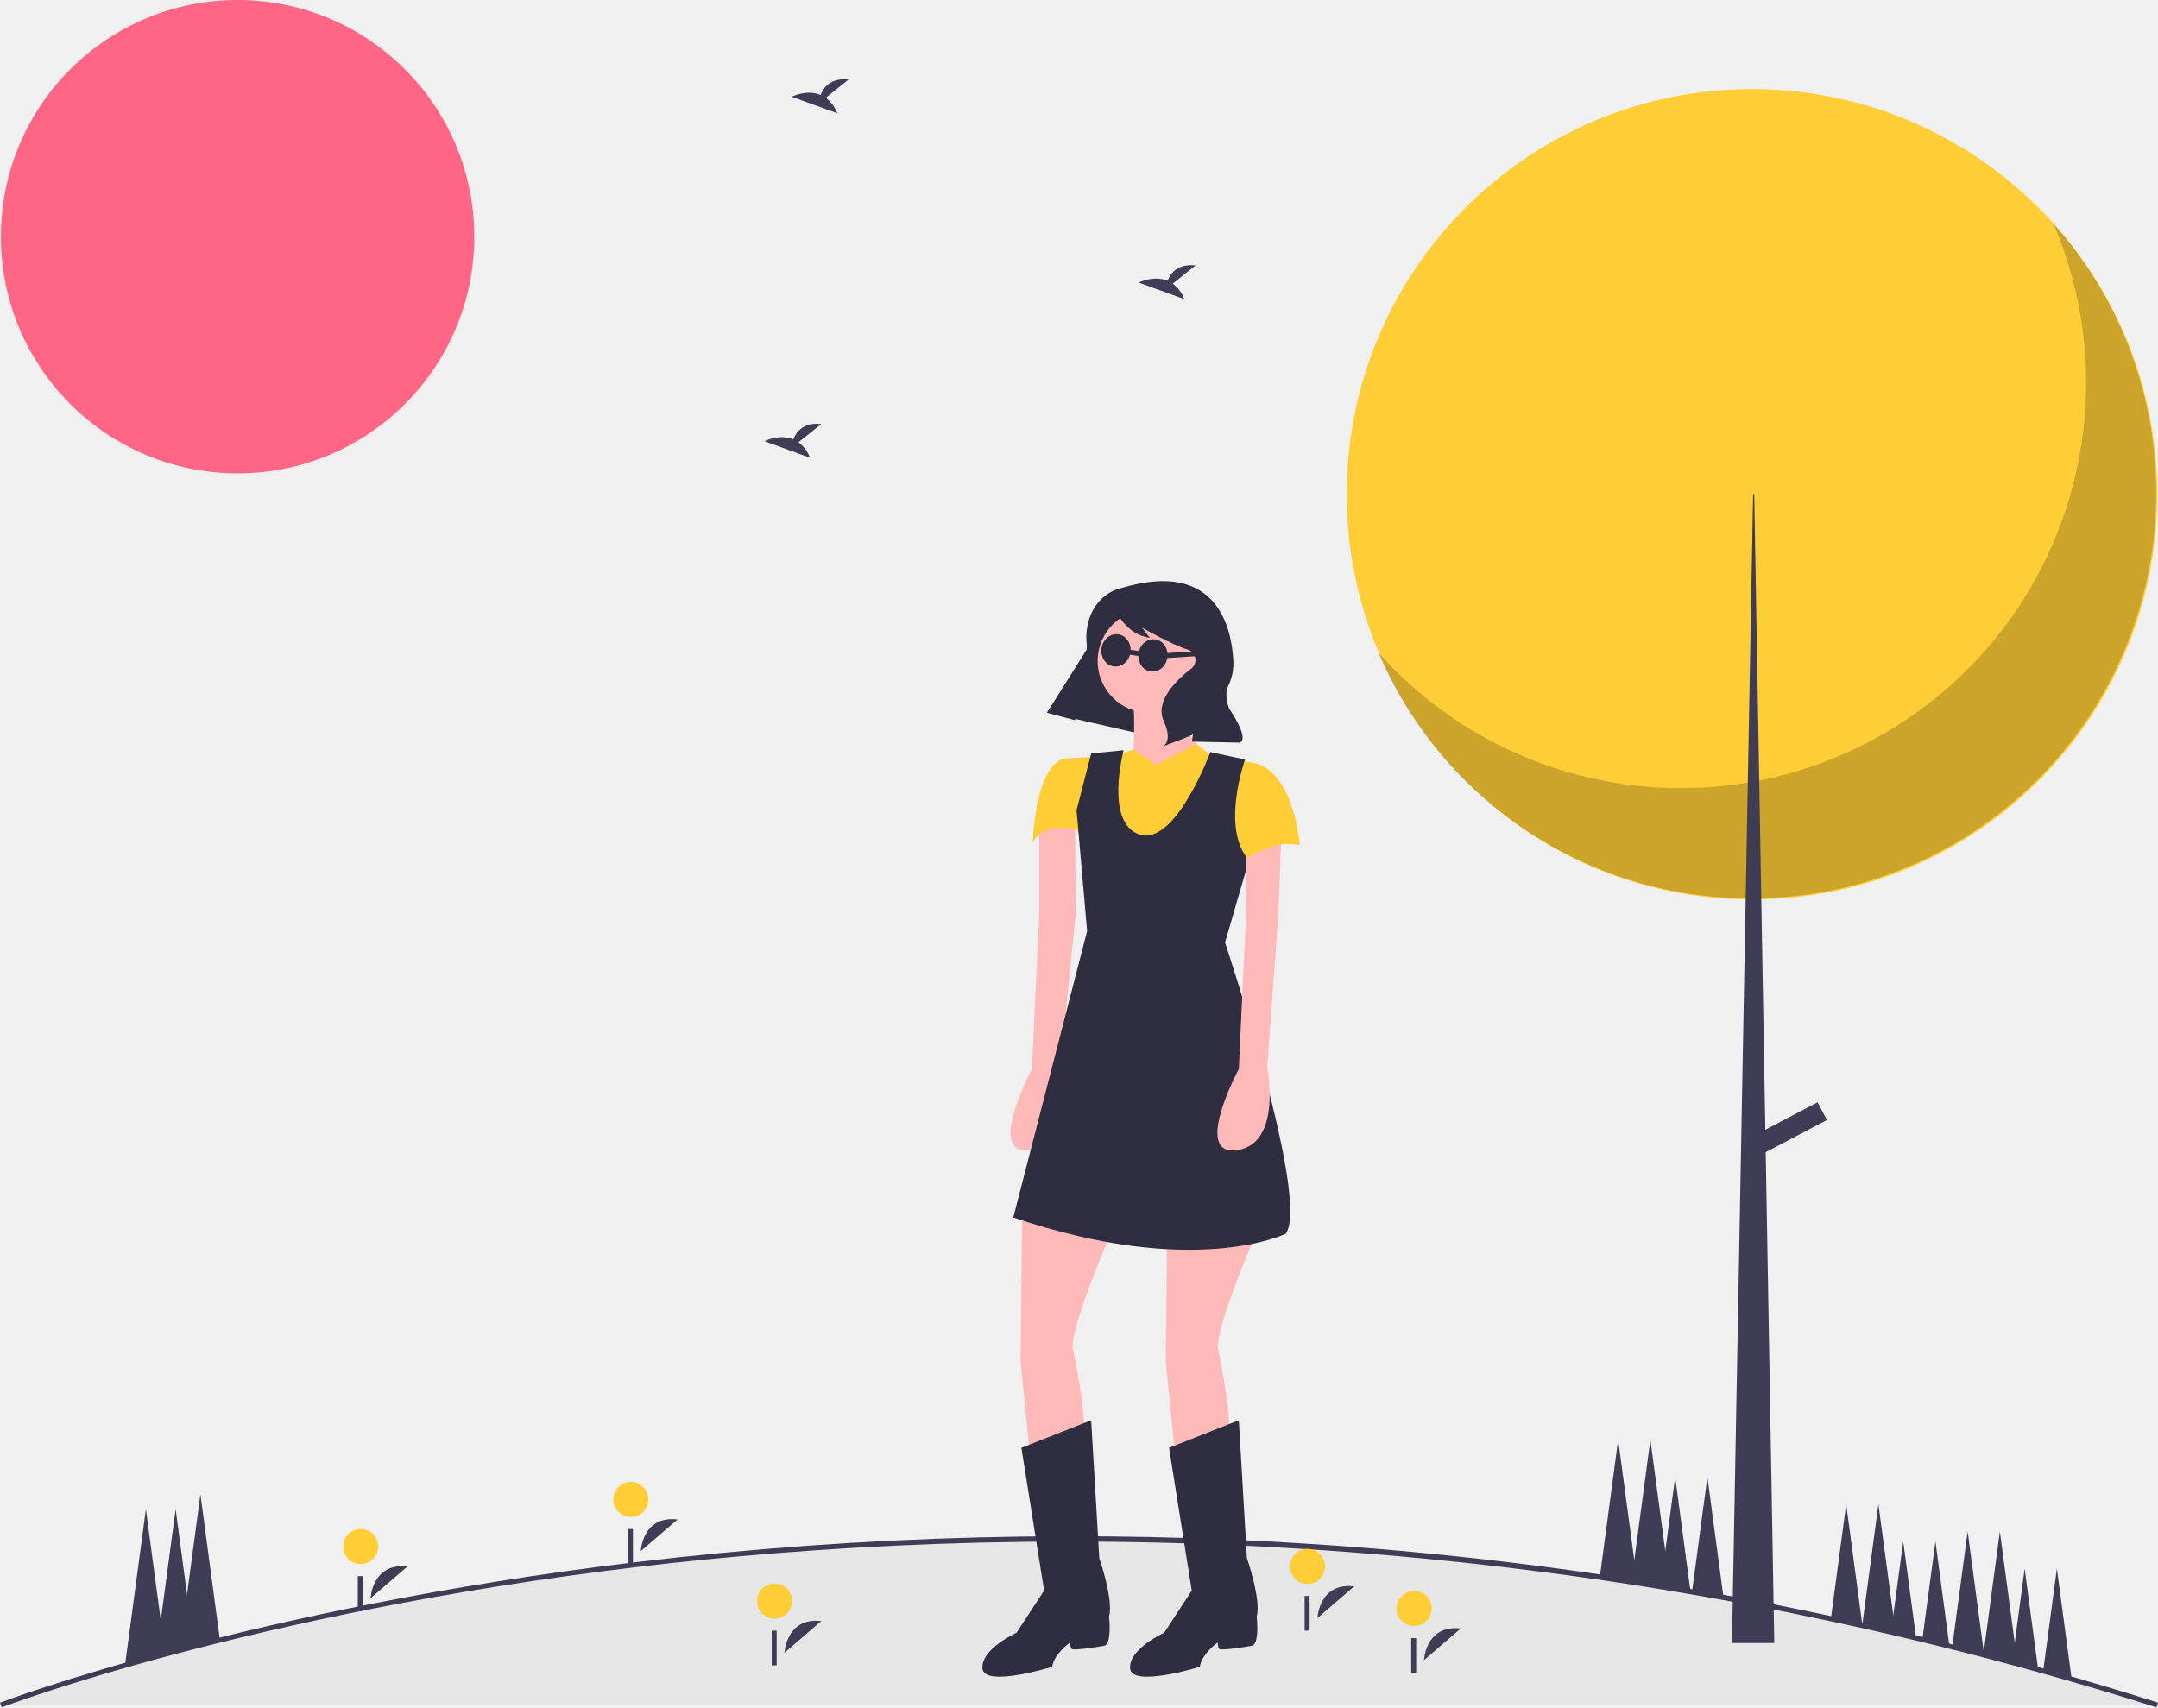
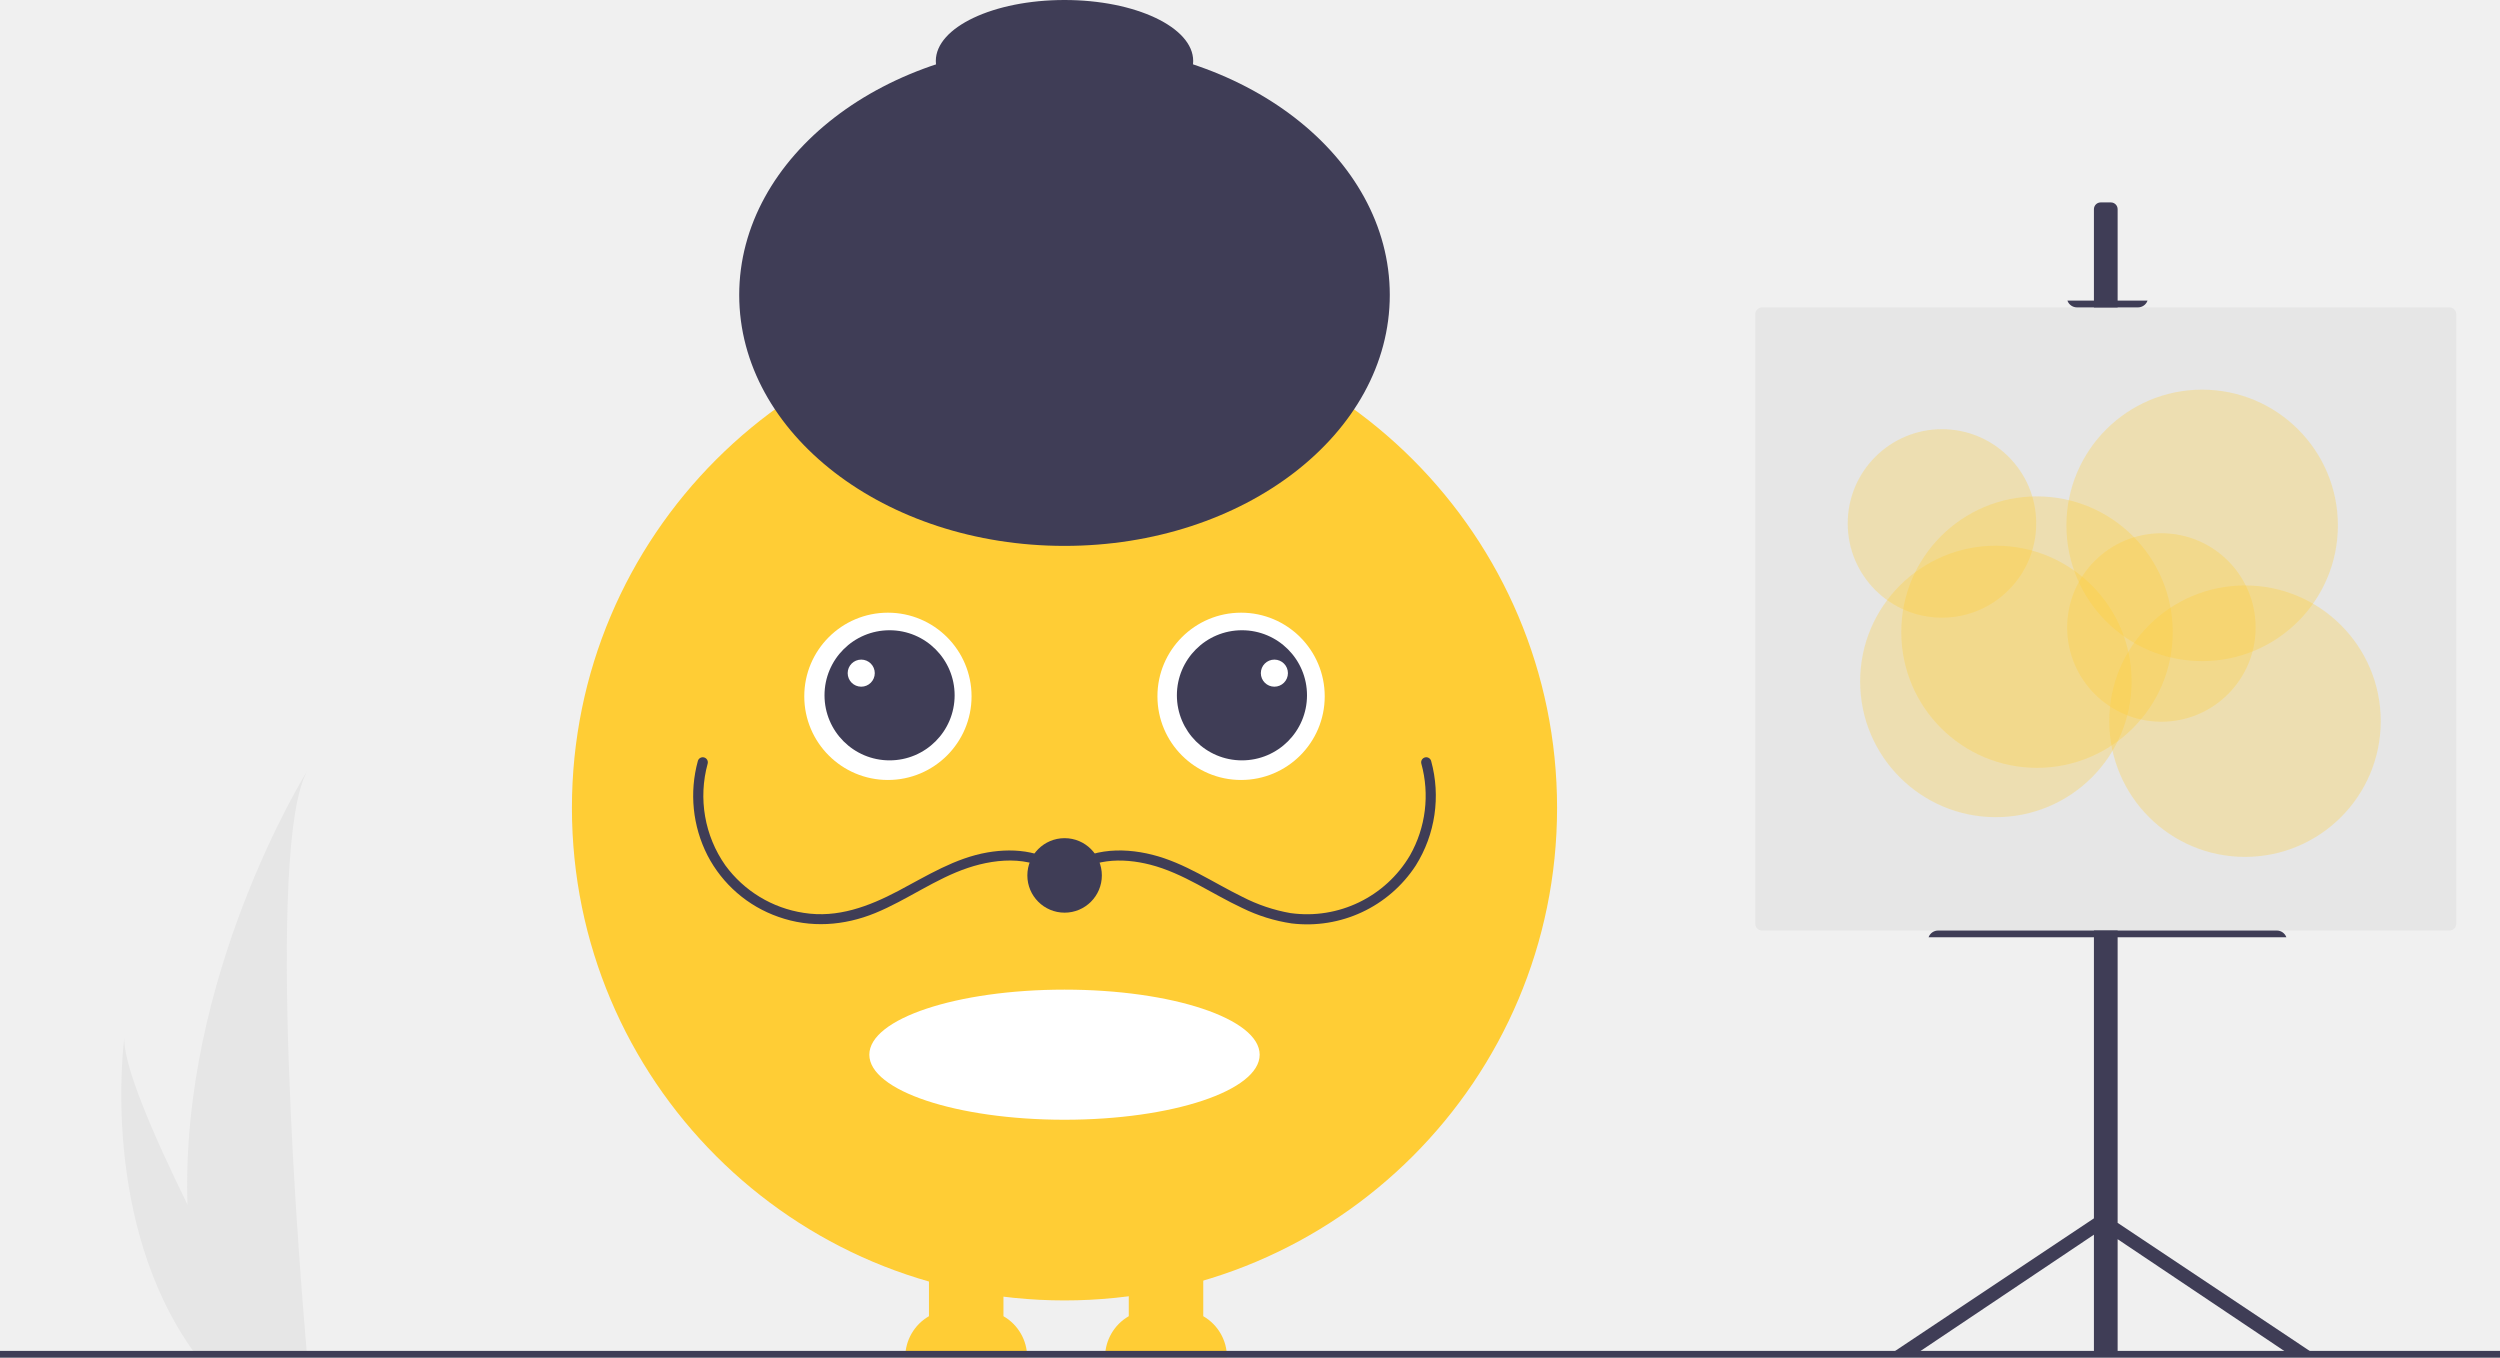
- <svg xmlns="http://www.w3.org/2000/svg" data-name="Layer 1" width="870.661" height="688.953" viewBox="0 0 870.661 688.953">
-   <polygon points="80.859 603 71.359 674 90.359 674 80.859 603" fill="#3f3d56" />
-   <polygon points="70.859 609 61.359 680 80.359 680 70.859 609" fill="#3f3d56" />
-   <polygon points="58.859 609 49.359 680 68.359 680 58.859 609" fill="#3f3d56" />
-   <polygon points="652.859 581 643.359 652 662.359 652 652.859 581" fill="#3f3d56" />
-   <polygon points="665.859 581 656.359 652 675.359 652 665.859 581" fill="#3f3d56" />
-   <polygon points="675.859 596 666.359 667 685.359 667 675.859 596" fill="#3f3d56" />
-   <polygon points="688.859 596 679.359 667 698.359 667 688.859 596" fill="#3f3d56" />
-   <polygon points="744.859 607 735.359 678 754.359 678 744.859 607" fill="#3f3d56" />
-   <polygon points="757.859 607 748.359 678 767.359 678 757.859 607" fill="#3f3d56" />
-   <polygon points="775.889 682 759.829 682 760.369 678 763.749 652.74 763.859 651.87 767.859 622 772.239 654.75 774.359 670.58 775.889 682" fill="#3f3d56" />
-   <polygon points="788.889 682 772.829 682 774.359 670.58 776.349 655.74 780.859 622 785.679 658.04 785.679 658.05 787.089 668.58 788.889 682" fill="#3f3d56" />
-   <polygon points="802.419 682 785.299 682 787.089 668.58 788.409 658.73 793.859 618 799.699 661.62 800.359 666.58 802.419 682" fill="#3f3d56" />
-   <polygon points="815.419 682 798.299 682 800.359 666.58 800.979 661.95 806.859 618 812.859 662.87 813.179 665.21 815.419 682" fill="#3f3d56" />
-   <polygon points="823.419 682 810.299 682 812.569 665.05 812.859 662.87 816.859 633 821.469 667.49 823.359 681.58 823.419 682" fill="#3f3d56" />
-   <polygon points="836.419 682 823.299 682 823.359 681.58 825.109 668.5 829.859 633 834.989 671.31 836.419 682" fill="#3f3d56" />
-   <circle cx="95.859" cy="95.5" r="95.5" fill="#ff6584" />
-   <path d="M1035.029,793.523h-870s176.64-67.87,436.81-67.1c1.46,0,2.92.01,4.38.02q7.785.045,15.66.17,6.165.105,12.38.26c1.79.04,3.58.09,5.38.14.72.02,1.43.04,2.14.06,1.65.05,3.31.1,4.98.16,3.13.1,6.27.22,9.42.34q4.14.165,8.32.36c1.06.04,2.14.09,3.21.15q7.575.345,15.21.8c1.18.07,2.36.14,3.55.21,1.63.09,3.27.2,4.9.3q3.24.21,6.48.43c2.81.19,5.61.39,8.42.6q8.82.645,17.74,1.42c4.42.37,8.85.78,13.3,1.2q2.835.27,5.69.56,4.365.42,8.75.89c1.86.2,3.73.4,5.59.6,2.25.24,4.49.49,6.74.75,2.24.26,4.5.52,6.75.79q3.39.405,6.78.82c2.27.28,4.53.56,6.8.86,2.24.28,4.48.58,6.73.88q14.37,1.905,28.95,4.15c1.86.28,3.74.57,5.61.87q2.895.45,5.81.93,4.05.645,8.13,1.34c2.33.39,4.66.78,7,1.19,2.11.36,4.24.73,6.36,1.11q.33.06.66.12c2.34.41,4.69.84,7.03,1.27,2.35.43,4.71.87,7.06,1.31q3.54.66,7.08,1.35c2.37.46,4.73.92,7.1,1.39,1.85.37,3.69.74,5.54,1.11.92.19,1.84.37,2.76.56q2.97.615,5.96,1.24,3.57.75,7.15,1.51c.27.06.53.12.8.17q5.55,1.2,11.11,2.44c.5.11,1.01.23,1.52.34q2.91.645,5.82,1.32c1.94.45,3.88.89,5.83,1.35a2.048,2.048,0,0,1,.24.05c2.75.64,5.49,1.29,8.25,1.96q2.055.48,4.11.99c1.88.45,3.75.91,5.63,1.38,1.23.31,2.46.62,3.7.93.91.21,1.82.44,2.73.68q2.88.705,5.77,1.46,2.685.69,5.37,1.39a.834.834,0,0,1,.15.04c.43.11.85.22,1.28.33,1.31.34,2.62.69,3.94,1.04,1.35.36,2.71.72,4.07,1.09,1.19.32,2.39.64,3.58.97a.296.296,0,0,1,.1.02c.17.04.34.09.51.14,1.38.37,2.76.74,4.14,1.13,1.38.38,2.76.76,4.15,1.15.14.03.28.07.42.11q1.605.435,3.21.9s0-.01.01,0c.61.16,1.22.34,1.83.51q2.445.69,4.89,1.39c1.05.3,2.11.6,3.16.91,2.93.85,5.87,1.7,8.81,2.57s5.89,1.75,8.83,2.64c1.77.53,3.53,1.07,5.3,1.62q2.49.75,4.98,1.53C1030.059,791.963,1032.549,792.733,1035.029,793.523Z" transform="translate(-164.6697 -105.5234)" fill="#e6e6e6" />
-   <path d="M1034.727,794.477C788.494,716.529,565.218,720.682,421.272,737.892,265.325,756.536,166.368,794.08,165.387,794.457l-.718-1.867c.984-.378,100.173-38.011,256.365-56.685a1486.92,1486.92,0,0,1,276.89-7.083,1444.325,1444.325,0,0,1,337.405,63.748Z" transform="translate(-164.6697 -105.5234)" fill="#3f3d56" />
-   <circle cx="706.859" cy="199.451" r="163.5" fill="#ffcd35" />
-   <path d="M993.15,195.769A163.513,163.513,0,0,1,720.711,368.812,163.514,163.514,0,1,0,993.15,195.769Z" transform="translate(-164.6697 -105.5234)" opacity="0.2" />
-   <polygon points="707.308 199.451 707.757 199.451 715.842 663 698.774 663 707.308 199.451" fill="#3f3d56" />
-   <rect x="882.309" y="545.732" width="8.085" height="30.544" transform="translate(805.1758 -590.1641) rotate(62.23413)" fill="#3f3d56" />
-   <polygon points="422.456 287.501 471.331 298.686 491.981 259.738 450.189 243.422 422.456 287.501" fill="#2f2e41" />
-   <path d="M613.093,602.687s-15.711,36.004-15.711,46.478c0,0,6.219,28.476,4.255,36.331l-6.874,14.729-14.402-5.892-3.928-39.277.655-62.844Z" transform="translate(-164.6697 -105.5234)" fill="#ffb9b9" />
-   <path d="M621.93,387.317s1.309,21.602-1.309,28.149,9.819,18.984,9.819,18.984l19.639-25.53s-13.092-13.092-9.819-27.494Z" transform="translate(-164.6697 -105.5234)" fill="#ffb9b9" />
-   <path d="M583.962,439.032v34.695l-2.946,63.171s-18.984,35.35-.655,32.731,12.11-33.713,12.11-33.713l6.219-61.862-.327-37.641Z" transform="translate(-164.6697 -105.5234)" fill="#ffb9b9" />
-   <path d="M576.761,689.752,604.91,678.623l3.273,55.643s5.892,17.02,3.928,23.566c0,0,1.309,11.129-1.964,11.783s-12.438,1.964-13.092,1.309-.655-2.618-.655-2.618-6.546,4.582-7.201,9.819c0,0-27.494,8.51-28.149.655s13.747-14.402,13.747-14.402l11.129-17.02Z" transform="translate(-164.6697 -105.5234)" fill="#2f2e41" />
-   <path d="M671.681,602.687s-15.711,36.004-15.711,46.478c0,0,6.219,28.476,4.255,36.331l-6.874,14.729-14.402-5.892-3.928-39.277.655-62.844Z" transform="translate(-164.6697 -105.5234)" fill="#ffb9b9" />
-   <path d="M636.332,689.752,664.48,678.623l3.273,55.643s5.892,17.02,3.928,23.566c0,0,1.309,11.129-1.964,11.783s-12.438,1.964-13.092,1.309-.655-2.618-.655-2.618-6.546,4.582-7.201,9.819c0,0-27.494,8.51-28.149.655s13.747-14.402,13.747-14.402l11.129-17.02Z" transform="translate(-164.6697 -105.5234)" fill="#2f2e41" />
-   <circle cx="463.806" cy="266.737" r="20.948" fill="#ffb9b9" />
-   <path d="M631.095,414.156l16.256-8.442,7.311,5.823s17.675-.655,24.221,7.201S689.029,446.56,689.029,446.56s-21.602-4.582-18.984,13.747l-3.928-10.474-3.6,8.837-43.86,15.056-19.639-33.386s-13.092-3.928-17.675,5.237c0,0,.982-33.058,13.747-34.04,8.585-.66,15.056-.655,15.056-.655l7.201-1.309,4.611-1.637Z" transform="translate(-164.6697 -105.5234)" fill="#ffcd35" />
-   <path d="M667,412s-10.014,27.98,1.588,40.598L658.916,485.837S693.284,588.94,683.464,603.342c0,0-36.659,18.329-109.976-6.546L603.273,481.255l-4.255-48.769,5.892-22.912,13.092-1.309s-7.855,29.458,6.546,34.04S653,409,653,409Z" transform="translate(-164.6697 -105.5234)" fill="#2f2e41" />
-   <path d="M667.426,439.032v34.695l-2.946,63.171s-18.984,35.35-.655,32.731,12.11-33.713,12.11-33.713l4.582-62.189,1.309-37.313Z" transform="translate(-164.6697 -105.5234)" fill="#ffb9b9" />
-   <path d="M689.029,446.56s-2.327-33.618-21.784-33.502v38.878S681.828,443.287,689.029,446.56Z" transform="translate(-164.6697 -105.5234)" fill="#ffcd35" />
-   <path d="M616.649,342.94s-10.827,2.037-13.331,15.54a24.79,24.79,0,0,0-.212,6.895c.25,2.599-.113,8.089-5.756,14.553a141.512,141.512,0,0,0-10.276,13.197h0l11.313,3.012,5.055-18.744a95.887,95.887,0,0,1,11.205-25.752l.104-.167s3.758,10.04,13.829,11.416l-3.105-4.088s11.773,6.806,18.443,8.885a4.383,4.383,0,0,1,1.414,7.621q-.071.056-.145.112c-4.906,3.726-14.915,12.618-10.961,21.219s-.657,10.169-.657,10.169l8.503-3.235,3.892-1.667-.393,2.877,18.999.398s5.134-.031-3.985-13.735c0,0-2.2-5.138-.394-9.064a20.853,20.853,0,0,0,2.106-9.555C661.721,359.012,655.9,330.905,616.649,342.94Z" transform="translate(-164.6697 -105.5234)" fill="#2f2e41" />
-   <ellipse cx="629.842" cy="369.998" rx="6.546" ry="5.892" transform="translate(13.29776 838.4156) rotate(-82.21788)" fill="#2f2e41" />
-   <ellipse cx="614.925" cy="367.959" rx="6.546" ry="5.892" transform="translate(2.42003 821.8727) rotate(-82.21788)" fill="#2f2e41" />
-   <rect x="635.106" y="368.648" width="13.352" height="2" transform="translate(-186.2621 -65.2051) rotate(-3.53879)" fill="#2f2e41" />
-   <rect x="621.059" y="365.66" width="2" height="6.547" transform="matrix(0.13541, -0.99079, 0.99079, 0.13541, 7.62269, 829.7846)" fill="#2f2e41" />
-   <path d="M481.181,772.447s.691-14.47,14.847-12.788" transform="translate(-164.6697 -105.5234)" fill="#3f3d56" />
-   <circle cx="312.512" cy="646.069" r="7.085" fill="#ffcd35" />
-   <rect x="311.359" y="658" width="2" height="14" fill="#3f3d56" />
-   <path d="M739.181,775.447s.691-14.47,14.847-12.788" transform="translate(-164.6697 -105.5234)" fill="#3f3d56" />
-   <circle cx="570.512" cy="649.069" r="7.085" fill="#ffcd35" />
-   <rect x="569.359" y="661" width="2" height="14" fill="#3f3d56" />
-   <path d="M314.181,750.447s.691-14.47,14.847-12.788" transform="translate(-164.6697 -105.5234)" fill="#3f3d56" />
-   <circle cx="145.512" cy="624.069" r="7.085" fill="#ffcd35" />
-   <rect x="144.359" y="636" width="2" height="14" fill="#3f3d56" />
-   <path d="M423.181,731.447s.691-14.47,14.847-12.788" transform="translate(-164.6697 -105.5234)" fill="#3f3d56" />
-   <circle cx="254.512" cy="605.069" r="7.085" fill="#ffcd35" />
-   <rect x="253.359" y="617" width="2" height="14" fill="#3f3d56" />
-   <path d="M696.181,758.447s.691-14.47,14.847-12.788" transform="translate(-164.6697 -105.5234)" fill="#3f3d56" />
-   <circle cx="527.512" cy="632.069" r="7.085" fill="#ffcd35" />
-   <rect x="526.359" y="644" width="2" height="14" fill="#3f3d56" />
-   <path d="M497.823,144.989l9.206-7.363c-7.151-.789-10.09,3.111-11.292,6.198-5.587-2.32-11.669.72-11.669.72l18.419,6.687A13.938,13.938,0,0,0,497.823,144.989Z" transform="translate(-164.6697 -105.5234)" fill="#3f3d56" />
-   <path d="M637.823,219.989l9.206-7.363c-7.151-.789-10.09,3.111-11.292,6.198-5.587-2.32-11.669.72-11.669.72l18.419,6.687A13.938,13.938,0,0,0,637.823,219.989Z" transform="translate(-164.6697 -105.5234)" fill="#3f3d56" />
-   <path d="M486.823,283.989l9.206-7.363c-7.151-.789-10.09,3.111-11.292,6.198-5.587-2.32-11.669.72-11.669.72l18.419,6.687A13.938,13.938,0,0,0,486.823,283.989Z" transform="translate(-164.6697 -105.5234)" fill="#3f3d56" />
+ <svg xmlns="http://www.w3.org/2000/svg" data-name="Layer 1" width="738.22" height="400.902" viewBox="0 0 738.22 400.902">
+   <path d="M527.2,638.209V570.321h-22v67.888a13.983,13.983,0,0,0-7,12.112h36A13.983,13.983,0,0,0,527.2,638.209Z" transform="translate(-230.89 -249.5492)" fill="#ffcd35" />
+   <path d="M586.2,638.209V570.321h-22v67.888a13.983,13.983,0,0,0-7,12.112h36A13.983,13.983,0,0,0,586.2,638.209Z" transform="translate(-230.89 -249.5492)" fill="#ffcd35" />
+   <circle cx="314.334" cy="238.549" r="145.451" fill="#ffcd35" />
+   <ellipse cx="314.334" cy="311.436" rx="57.632" ry="19.211" fill="#fff" />
+   <circle cx="262.191" cy="205.617" r="24.699" fill="#fff" />
+   <circle cx="366.476" cy="205.617" r="24.699" fill="#fff" />
+   <circle cx="262.679" cy="205.316" r="19.211" fill="#3f3d56" />
+   <circle cx="366.732" cy="205.316" r="19.211" fill="#3f3d56" />
+   <ellipse cx="314.334" cy="87.098" rx="96.053" ry="74.098" fill="#3f3d56" />
+   <ellipse cx="314.334" cy="18" rx="38" ry="18" fill="#3f3d56" />
+   <path d="M546.284,509.304c6.323-6.406,16.047-6.534,24.256-4.425,9.786,2.515,18.116,8.574,27.178,12.799a49.556,49.556,0,0,0,14.58,4.548,38.279,38.279,0,0,0,36.639-17.086,38.758,38.758,0,0,0,4.542-30.917,1.501,1.501,0,0,0-2.893.798,35.707,35.707,0,0,1-3.344,27.113,35.297,35.297,0,0,1-35.304,17.038,49.627,49.627,0,0,1-14.229-4.812c-8.761-4.29-16.985-10.004-26.549-12.417-9.214-2.325-19.948-1.901-26.997,5.241-1.358,1.375.762,3.498,2.121,2.121Z" transform="translate(-230.89 -249.5492)" fill="#3f3d56" />
+   <path d="M546.284,507.183c-6.229-6.311-15.39-7.37-23.77-5.927-9.615,1.656-17.887,6.889-26.379,11.37-8.677,4.579-17.928,8.082-27.891,6.486a35.209,35.209,0,0,1-23.175-14.039,35.777,35.777,0,0,1-5.208-30.052,1.501,1.501,0,0,0-2.893-.798,38.809,38.809,0,0,0,2.823,27.89A37.472,37.472,0,0,0,460.769,520.297c9.414,3.348,19.351,2.63,28.521-1.116,9.426-3.851,17.775-10.137,27.456-13.368,8.937-2.983,20.26-3.758,27.416,3.492,1.358,1.376,3.479-.745,2.121-2.121Z" transform="translate(-230.89 -249.5492)" fill="#3f3d56" />
+   <circle cx="314.364" cy="258.5" r="11" fill="#3f3d56" />
+   <circle cx="254.31" cy="198.772" r="4" fill="#fff" />
+   <circle cx="376.31" cy="198.772" r="4" fill="#fff" />
+   <path d="M286.245,605.245a158.394,158.394,0,0,0,7.399,43.785c.103.329.211.653.319.982h27.612c-.029-.295-.059-.624-.088-.982-1.841-21.166-12.456-149.988.236-172.018C320.613,478.799,284.104,537.991,286.245,605.245Z" transform="translate(-230.89 -249.5492)" fill="#e6e6e6" />
+   <path d="M288.317,649.03c.231.329.471.658.717.982h20.714c-.157-.28-.339-.609-.55-.982-3.422-6.176-13.551-24.642-22.953-43.785-10.104-20.572-19.374-41.924-18.593-49.652C267.411,557.335,260.419,610.469,288.317,649.03Z" transform="translate(-230.89 -249.5492)" fill="#e6e6e6" />
+   <rect y="398.902" width="738.22" height="2" fill="#3f3d56" />
+   <path d="M914.2,649.321l-58-38.681V311.321a2,2,0,0,0-2-2h-3a2,2,0,0,0-2,2V609.314L789.212,649.321l7.671-.098,52.317-35.088v35.186h7V615.468l50.329,33.755Z" transform="translate(-230.89 -249.5492)" fill="#3f3d56" />
+   <path d="M751.2,340.321a2.002,2.002,0,0,0-2,2V522.321a2.003,2.003,0,0,0,2,2h203a2.003,2.003,0,0,0,2-2V342.321a2.002,2.002,0,0,0-2-2Z" transform="translate(-230.89 -249.5492)" fill="#e6e6e6" />
+   <path d="M841.371,338.321a3.006,3.006,0,0,0,2.829,2h18a3.006,3.006,0,0,0,2.829-2Z" transform="translate(-230.89 -249.5492)" fill="#3f3d56" />
+   <path d="M800.371,526.321h105.658a3.006,3.006,0,0,0-2.829-2h-100A3.006,3.006,0,0,0,800.371,526.321Z" transform="translate(-230.89 -249.5492)" fill="#3f3d56" />
+   <circle cx="573.44" cy="154.567" r="27.835" fill="#ffcd35" opacity="0.3" />
+   <circle cx="638.235" cy="185.287" r="27.835" fill="#ffcd35" opacity="0.3" />
+   <circle cx="601.502" cy="186.659" r="40.082" fill="#ffcd35" opacity="0.3" />
+   <circle cx="589.357" cy="201.219" r="40.082" fill="#ffcd35" opacity="0.3" />
+   <circle cx="662.925" cy="212.949" r="40.082" fill="#ffcd35" opacity="0.3" />
+   <circle cx="650.27" cy="155.14" r="40.082" fill="#ffcd35" opacity="0.3" />
</svg>
